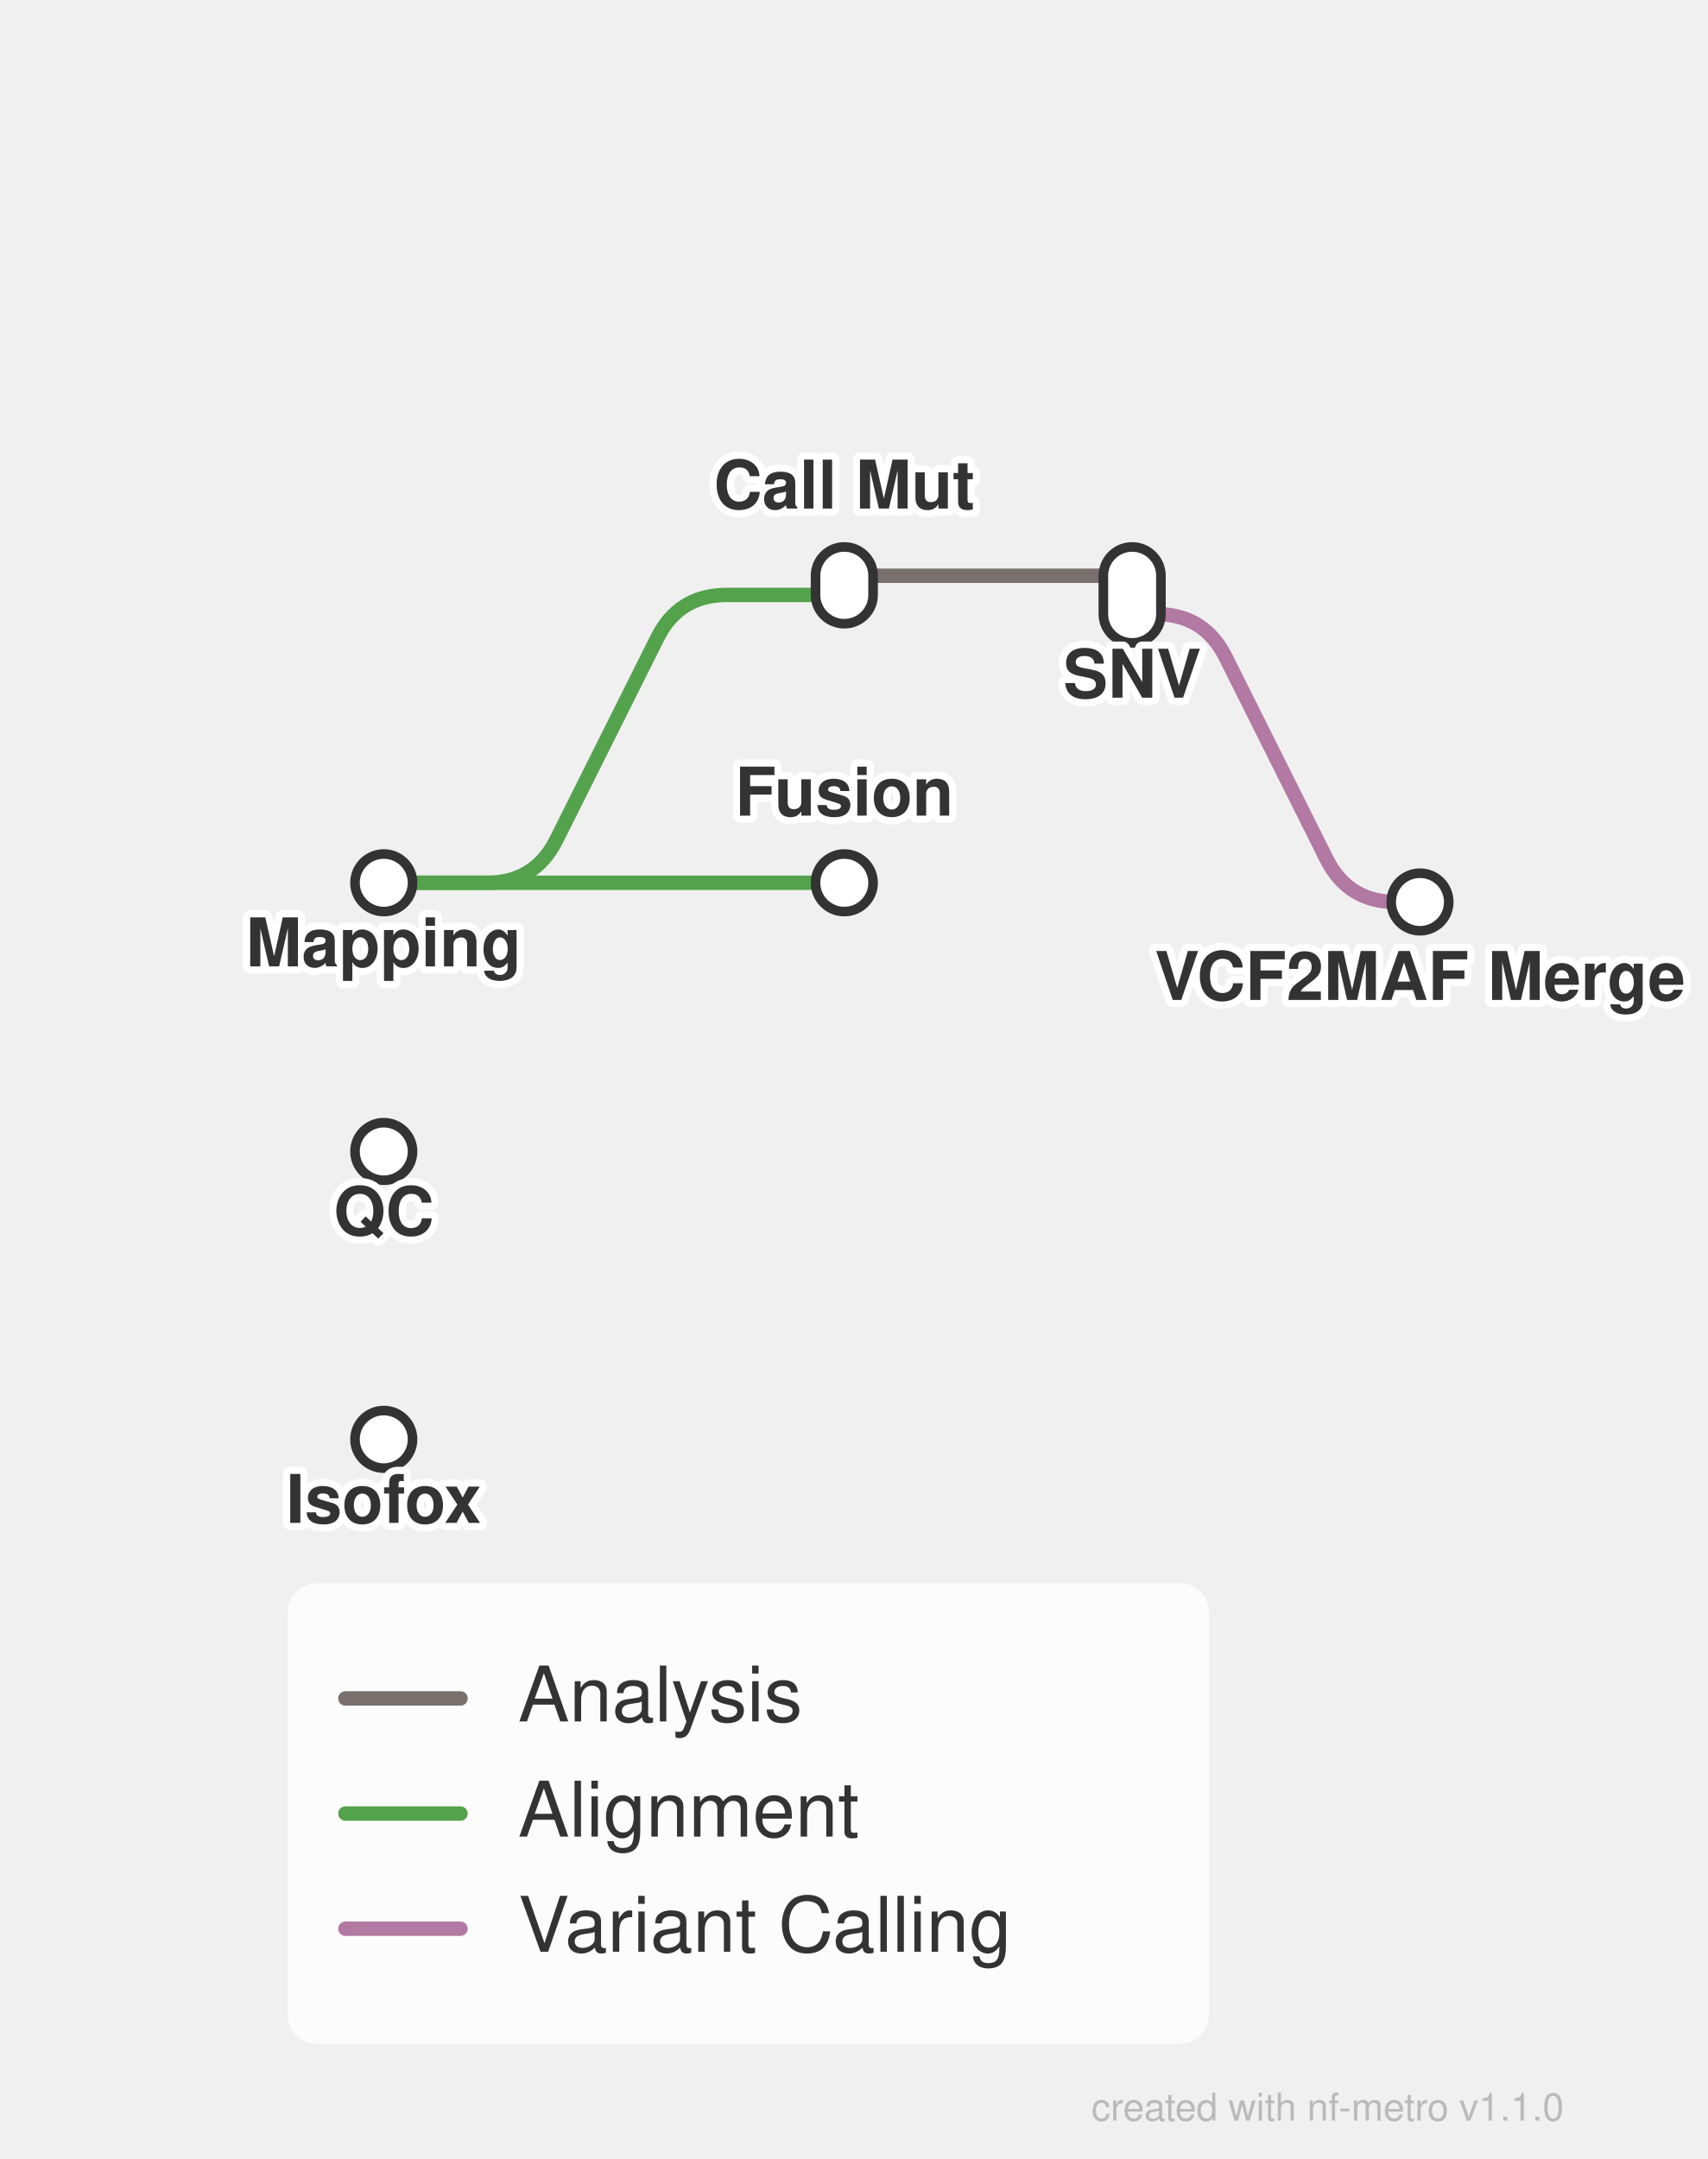
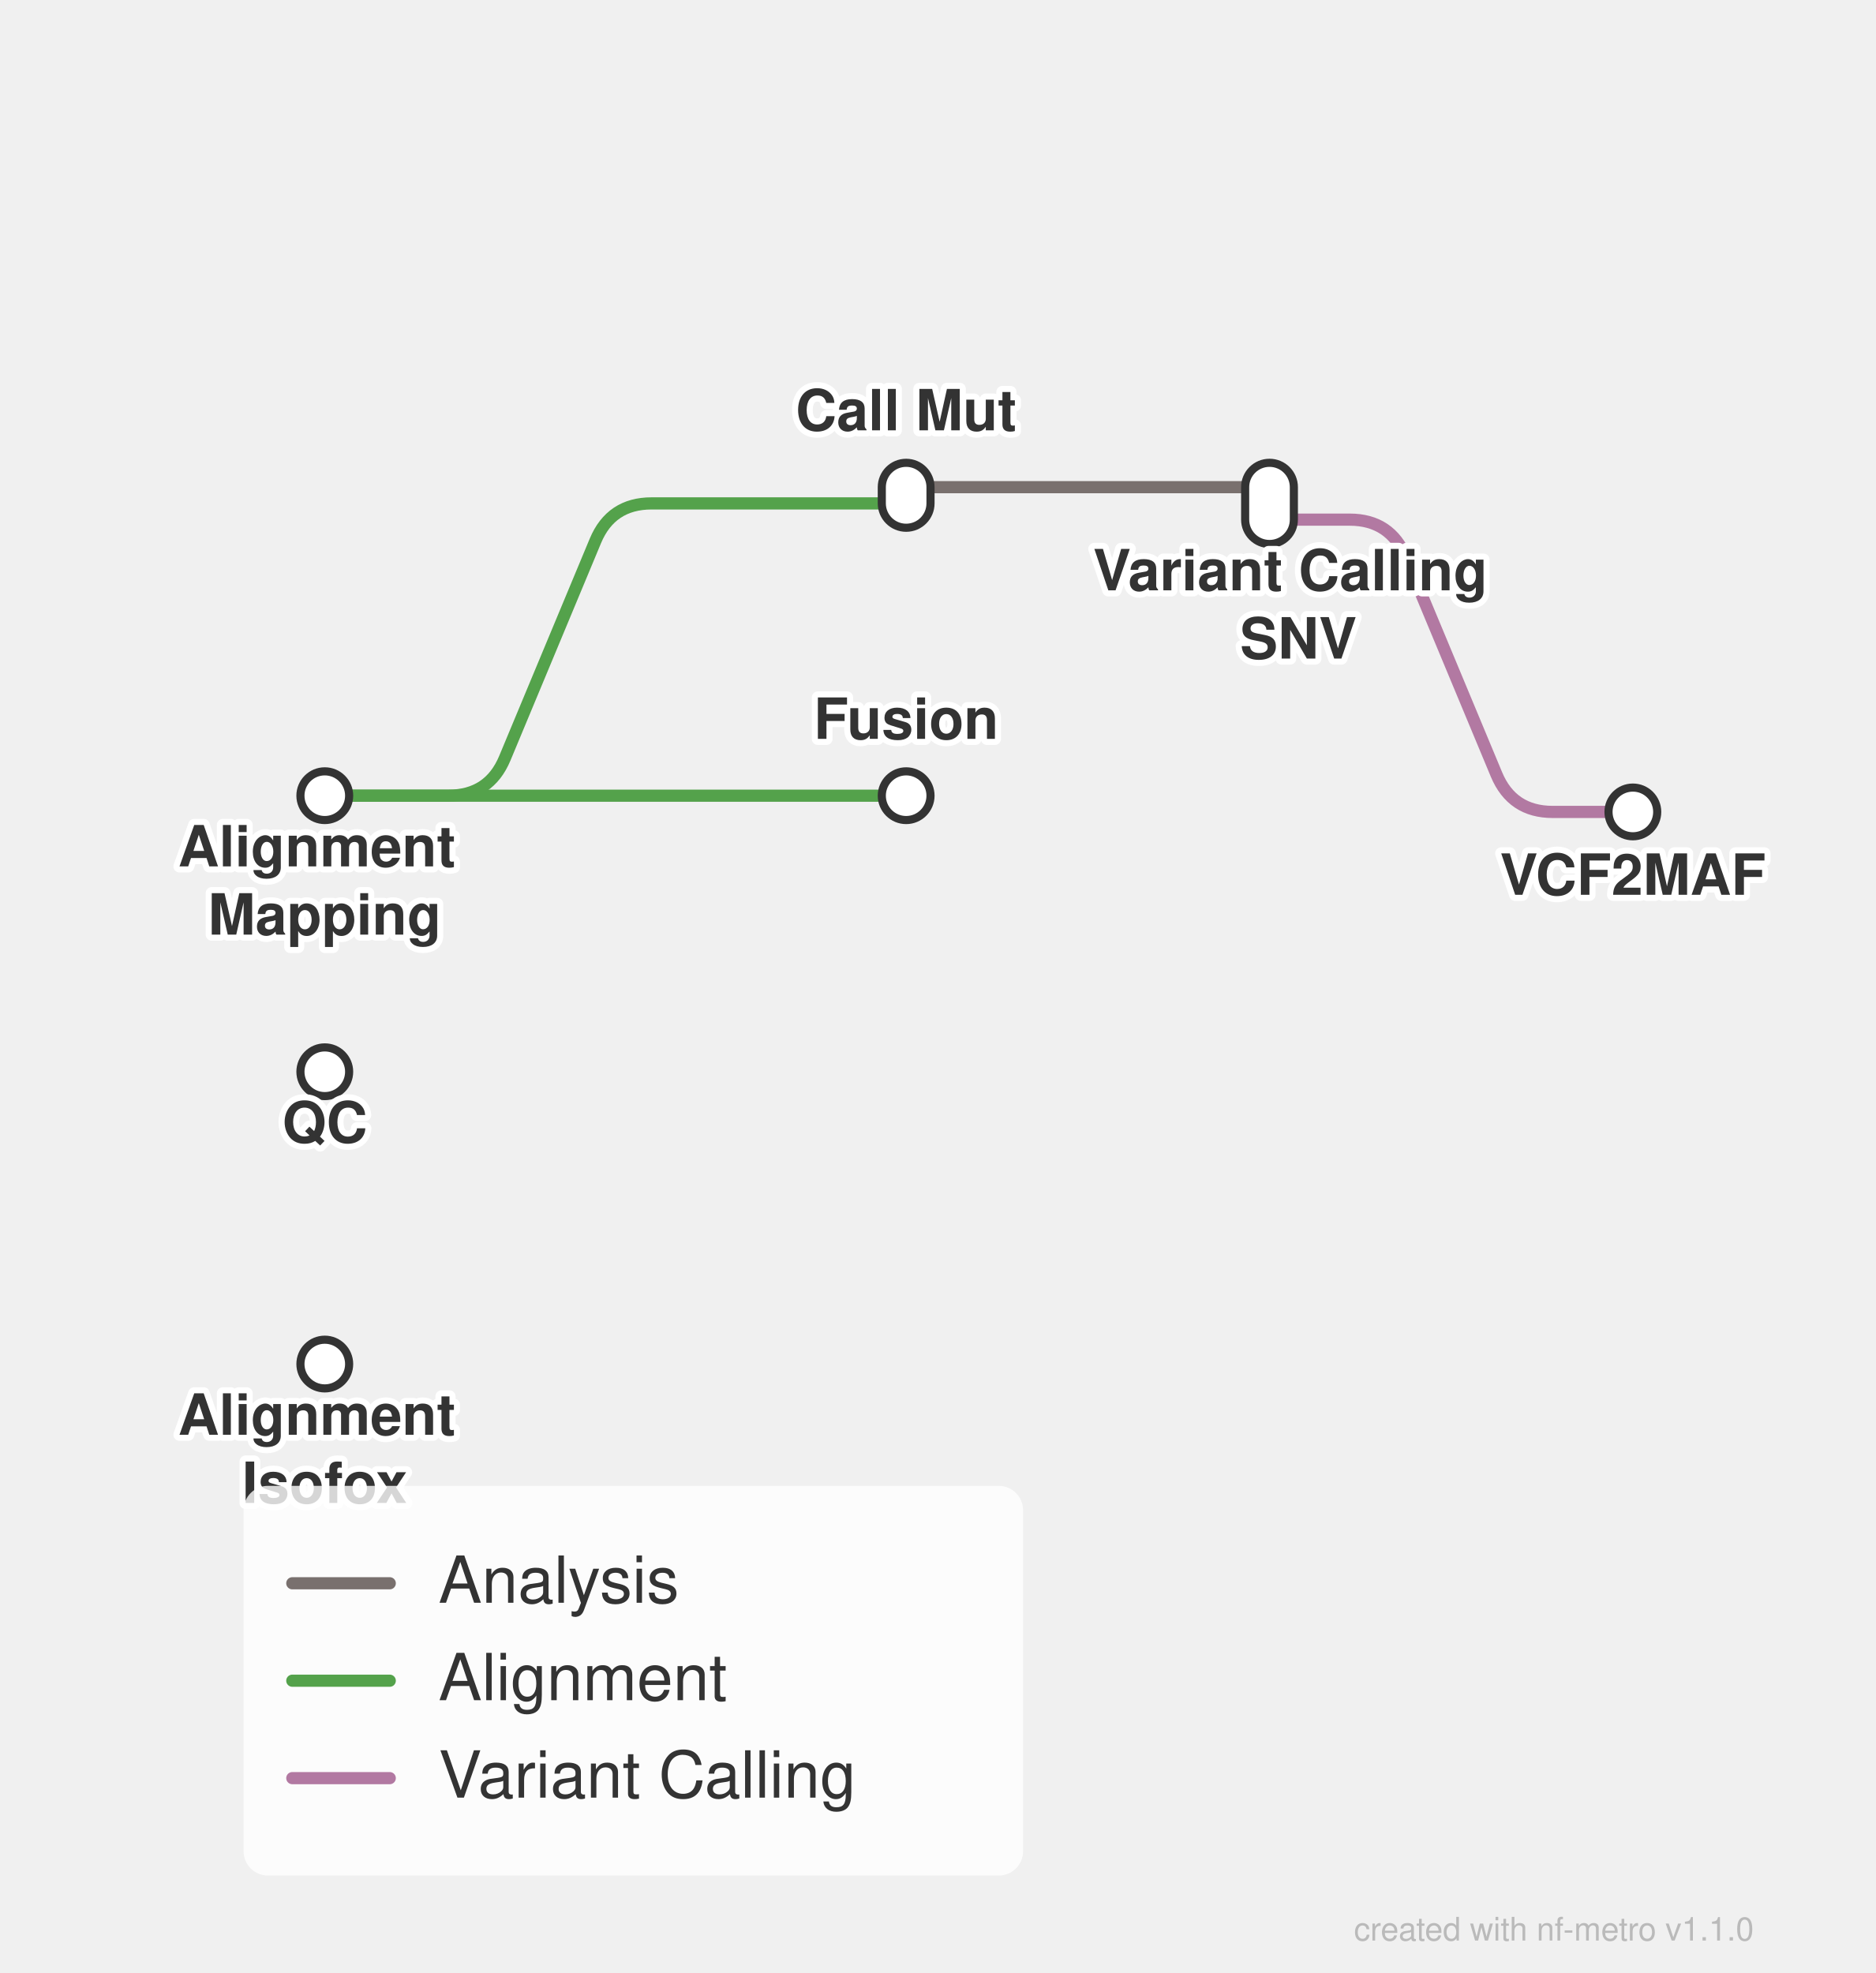
- <svg xmlns="http://www.w3.org/2000/svg" width="356" height="450" viewBox="0 0 356 450">
+ <svg xmlns="http://www.w3.org/2000/svg" width="462" height="486" viewBox="0 0 462 486">
  <defs>
</defs>
  <style>.nf-metro-title { fill: var(--nfm-map-title-color, #111111); }
.nf-metro-station-label { fill: var(--nfm-map-label-color, #333333); }
.nf-metro-section-box { fill: var(--nfm-map-section-fill, #ededed); stroke: var(--nfm-map-section-stroke, #e6e6e6); }
.nf-metro-section-label { fill: var(--nfm-map-section-label-color, #666666); }
.nf-metro-group-label { fill: var(--nfm-map-section-label-color, #666666); }
.nf-metro-group-underline { stroke: var(--nfm-map-section-label-color, #666666); }
.nf-metro-legend-bg { fill: var(--nfm-map-legend-bg, rgba(255, 255, 255, 0.8)); }
.nf-metro-legend-text { fill: var(--nfm-map-legend-text-color, #333333); }
.nf-metro-marker-stroke { stroke: var(--nfm-map-marker-stroke, #333333); }
.nf-metro-label-halo { fill: var(--nfm-map-bg, #ffffff); stroke: var(--nfm-map-bg, #ffffff); }</style>
  <style>@media (prefers-color-scheme: dark) {
    .nf-metro-section-label { fill: #d0d0d0; }
    .nf-metro-section-num-circle { fill: #777777; }
    .nf-metro-title { fill: #ffffff; }
}
</style>
-   <path d="M236.0,128.0 L241.0,128.0 Q251.0,128.0,255.472,136.944 L276.528,179.056 Q281.0,188.0,291.0,188.0 L296.0,188.0" stroke="#B279A2" stroke-width="3.0" fill="none" stroke-linecap="round" stroke-linejoin="round" class="metro-line-variant" data-line-id="variant" />
-   <path d="M80.0,184.0 L176.0,184.0" stroke="#54A24B" stroke-width="3.0" stroke-linecap="round" class="metro-line-align" data-line-id="align" />
-   <path d="M80.0,184.0 L101.5,184.0 Q111.5,184.0,115.972,175.056 L137.028,132.944 Q141.5,124.0,151.5,124.0 L176.0,124.0" stroke="#54A24B" stroke-width="3.0" fill="none" stroke-linecap="round" stroke-linejoin="round" class="metro-line-align" data-line-id="align" />
-   <path d="M176.0,120.0 L236.0,120.0" stroke="#79706E" stroke-width="3.0" stroke-linecap="round" class="metro-line-generic" data-line-id="generic" />
-   <g class="nf-metro-station-group" data-node-id="s_00_qc" data-node-cx="80.0" data-node-cy="240.0" data-node-r="6.0" data-node-groups="" data-node-w="12.0" data-node-h="12.0" data-node-rx="6.0">
-     <rect x="74.0" y="234.0" width="12.0" height="12.0" rx="6.0" ry="6.0" fill="#ffffff" stroke="#333333" stroke-width="2.0" class="nf-metro-station" data-station-id="s_00_qc" data-station-lines="" data-station-label="QC" />
+   <path d="M312.7,128.0 L332.45,128.0 Q342.45,128.0,346.296,137.231 L368.604,190.769 Q372.45,200.0,382.45,200.0 L402.2,200.0" stroke="#B279A2" stroke-width="3.0" fill="none" stroke-linecap="round" stroke-linejoin="round" class="metro-line-variant" data-line-id="variant" />
+   <path d="M80.0,196.0 L223.2,196.0" stroke="#54A24B" stroke-width="3.0" stroke-linecap="round" class="metro-line-align" data-line-id="align" />
+   <path d="M80.0,196.0 L110.5,196.0 Q120.5,196.0,124.346,186.769 L146.654,133.231 Q150.5,124.0,160.5,124.0 L223.2,124.0" stroke="#54A24B" stroke-width="3.0" fill="none" stroke-linecap="round" stroke-linejoin="round" class="metro-line-align" data-line-id="align" />
+   <path d="M223.2,120.0 L312.7,120.0" stroke="#79706E" stroke-width="3.0" stroke-linecap="round" class="metro-line-generic" data-line-id="generic" />
+   <g class="nf-metro-station-group" data-node-id="s_00_qc" data-node-cx="80.0" data-node-cy="264.0" data-node-r="6.0" data-node-groups="" data-node-w="12.0" data-node-h="12.0" data-node-rx="6.0">
+     <rect x="74.0" y="258.0" width="12.0" height="12.0" rx="6.0" ry="6.0" fill="#ffffff" stroke="#333333" stroke-width="2.0" class="nf-metro-station" data-station-id="s_00_qc" data-station-lines="" data-station-label="QC" />
  </g>
-   <g class="nf-metro-station-group" data-node-id="s_10_mapping" data-node-cx="80.0" data-node-cy="184.0" data-node-r="6.0" data-node-groups="align" data-node-w="12.0" data-node-h="12.0" data-node-rx="6.0">
-     <rect x="74.0" y="178.0" width="12.0" height="12.0" rx="6.0" ry="6.0" fill="#ffffff" stroke="#333333" stroke-width="2.0" class="nf-metro-station" data-station-id="s_10_mapping" data-station-lines="align" data-station-label="Mapping" />
+   <g class="nf-metro-station-group" data-node-id="s_10_mapping" data-node-cx="80.0" data-node-cy="196.0" data-node-r="6.0" data-node-groups="align" data-node-w="12.0" data-node-h="12.0" data-node-rx="6.0">
+     <rect x="74.0" y="190.0" width="12.0" height="12.0" rx="6.0" ry="6.0" fill="#ffffff" stroke="#333333" stroke-width="2.0" class="nf-metro-station" data-station-id="s_10_mapping" data-station-lines="align" data-station-label="Alignment Mapping" />
  </g>
-   <g class="nf-metro-station-group" data-node-id="s_20_fusion" data-node-cx="176.0" data-node-cy="184.0" data-node-r="6.0" data-node-groups="align" data-node-w="12.0" data-node-h="12.0" data-node-rx="6.0">
-     <rect x="170.0" y="178.0" width="12.0" height="12.0" rx="6.0" ry="6.0" fill="#ffffff" stroke="#333333" stroke-width="2.0" class="nf-metro-station" data-station-id="s_20_fusion" data-station-lines="align" data-station-label="Fusion" />
+   <g class="nf-metro-station-group" data-node-id="s_20_fusion" data-node-cx="223.2" data-node-cy="196.0" data-node-r="6.0" data-node-groups="align" data-node-w="12.0" data-node-h="12.0" data-node-rx="6.0">
+     <rect x="217.2" y="190.0" width="12.0" height="12.0" rx="6.0" ry="6.0" fill="#ffffff" stroke="#333333" stroke-width="2.0" class="nf-metro-station" data-station-id="s_20_fusion" data-station-lines="align" data-station-label="Fusion" />
  </g>
-   <g class="nf-metro-station-group" data-node-id="s_30_isofox" data-node-cx="80.0" data-node-cy="300.0" data-node-r="6.0" data-node-groups="" data-node-w="12.0" data-node-h="12.0" data-node-rx="6.0">
-     <rect x="74.0" y="294.0" width="12.0" height="12.0" rx="6.0" ry="6.0" fill="#ffffff" stroke="#333333" stroke-width="2.0" class="nf-metro-station" data-station-id="s_30_isofox" data-station-lines="" data-station-label="Isofox" />
+   <g class="nf-metro-station-group" data-node-id="s_30_isofox" data-node-cx="80.0" data-node-cy="336.0" data-node-r="6.0" data-node-groups="" data-node-w="12.0" data-node-h="12.0" data-node-rx="6.0">
+     <rect x="74.0" y="330.0" width="12.0" height="12.0" rx="6.0" ry="6.0" fill="#ffffff" stroke="#333333" stroke-width="2.0" class="nf-metro-station" data-station-id="s_30_isofox" data-station-lines="" data-station-label="Alignment Isofox" />
  </g>
-   <g class="nf-metro-station-group" data-node-id="s_40_call_mut" data-node-cx="176.0" data-node-cy="122.0" data-node-r="6.0" data-node-groups="align,generic" data-node-w="12.0" data-node-h="16.0" data-node-rx="6.0">
-     <rect x="170.0" y="114.0" width="12.0" height="16.0" rx="6.0" ry="6.0" fill="#ffffff" stroke="#333333" stroke-width="2.0" class="nf-metro-station" data-station-id="s_40_call_mut" data-station-lines="align,generic" data-station-label="Call Mut" />
+   <g class="nf-metro-station-group" data-node-id="s_40_call_mut" data-node-cx="223.2" data-node-cy="122.0" data-node-r="6.0" data-node-groups="align,generic" data-node-w="12.0" data-node-h="16.0" data-node-rx="6.0">
+     <rect x="217.2" y="114.0" width="12.0" height="16.0" rx="6.0" ry="6.0" fill="#ffffff" stroke="#333333" stroke-width="2.0" class="nf-metro-station" data-station-id="s_40_call_mut" data-station-lines="align,generic" data-station-label="Call Mut" />
  </g>
-   <g class="nf-metro-station-group" data-node-id="s_50_snv" data-node-cx="236.0" data-node-cy="124.0" data-node-r="6.0" data-node-groups="generic,variant" data-node-w="12.0" data-node-h="20.0" data-node-rx="6.0">
-     <rect x="230.0" y="114.0" width="12.0" height="20.0" rx="6.0" ry="6.0" fill="#ffffff" stroke="#333333" stroke-width="2.0" class="nf-metro-station" data-station-id="s_50_snv" data-station-lines="generic,variant" data-station-label="SNV" />
+   <g class="nf-metro-station-group" data-node-id="s_50_snv" data-node-cx="312.7" data-node-cy="124.0" data-node-r="6.0" data-node-groups="generic,variant" data-node-w="12.0" data-node-h="20.0" data-node-rx="6.0">
+     <rect x="306.7" y="114.0" width="12.0" height="20.0" rx="6.0" ry="6.0" fill="#ffffff" stroke="#333333" stroke-width="2.0" class="nf-metro-station" data-station-id="s_50_snv" data-station-lines="generic,variant" data-station-label="Variant Calling SNV" />
  </g>
-   <g class="nf-metro-station-group" data-node-id="s_60_vcf2maf_merge" data-node-cx="296.0" data-node-cy="188.0" data-node-r="6.0" data-node-groups="variant" data-node-w="12.0" data-node-h="12.0" data-node-rx="6.0">
-     <rect x="290.0" y="182.0" width="12.0" height="12.0" rx="6.0" ry="6.0" fill="#ffffff" stroke="#333333" stroke-width="2.0" class="nf-metro-station" data-station-id="s_60_vcf2maf_merge" data-station-lines="variant" data-station-label="VCF2MAF Merge" />
+   <g class="nf-metro-station-group" data-node-id="s_60_vcf2maf_merge" data-node-cx="402.2" data-node-cy="200.0" data-node-r="6.0" data-node-groups="variant" data-node-w="12.0" data-node-h="12.0" data-node-rx="6.0">
+     <rect x="396.2" y="194.0" width="12.0" height="12.0" rx="6.0" ry="6.0" fill="#ffffff" stroke="#333333" stroke-width="2.0" class="nf-metro-station" data-station-id="s_60_vcf2maf_merge" data-station-lines="variant" data-station-label="VCF2MAF" />
  </g>
-   <text x="80.0" y="195.0" font-size="14.0" fill="#ffffff" stroke="#ffffff" stroke-width="3.0" stroke-linejoin="round" font-family="'Helvetica Neue', Helvetica, Arial, sans-serif" font-weight="bold" aria-hidden="true" class="nf-metro-label-halo" text-anchor="middle" dominant-baseline="hanging">Mapping</text>
-   <text x="80.0" y="195.0" font-size="14.0" fill="#333333" font-family="'Helvetica Neue', Helvetica, Arial, sans-serif" font-weight="bold" text-anchor="middle" dominant-baseline="hanging" data-station-id="s_10_mapping" class="nf-metro-station-label">Mapping</text>
-   <text x="80.0" y="251.0" font-size="14.0" fill="#ffffff" stroke="#ffffff" stroke-width="3.0" stroke-linejoin="round" font-family="'Helvetica Neue', Helvetica, Arial, sans-serif" font-weight="bold" aria-hidden="true" class="nf-metro-label-halo" text-anchor="middle" dominant-baseline="hanging">QC</text>
-   <text x="80.0" y="251.0" font-size="14.0" fill="#333333" font-family="'Helvetica Neue', Helvetica, Arial, sans-serif" font-weight="bold" text-anchor="middle" dominant-baseline="hanging" data-station-id="s_00_qc" class="nf-metro-station-label">QC</text>
-   <text x="80.0" y="311.0" font-size="14.0" fill="#ffffff" stroke="#ffffff" stroke-width="3.0" stroke-linejoin="round" font-family="'Helvetica Neue', Helvetica, Arial, sans-serif" font-weight="bold" aria-hidden="true" class="nf-metro-label-halo" text-anchor="middle" dominant-baseline="hanging">Isofox</text>
-   <text x="80.0" y="311.0" font-size="14.0" fill="#333333" font-family="'Helvetica Neue', Helvetica, Arial, sans-serif" font-weight="bold" text-anchor="middle" dominant-baseline="hanging" data-station-id="s_30_isofox" class="nf-metro-station-label">Isofox</text>
-   <text x="176.0" y="106.0" font-size="14.0" fill="#ffffff" stroke="#ffffff" stroke-width="3.0" stroke-linejoin="round" font-family="'Helvetica Neue', Helvetica, Arial, sans-serif" font-weight="bold" aria-hidden="true" class="nf-metro-label-halo" text-anchor="middle" dominant-baseline="auto">Call Mut</text>
-   <text x="176.0" y="106.0" font-size="14.0" fill="#333333" font-family="'Helvetica Neue', Helvetica, Arial, sans-serif" font-weight="bold" text-anchor="middle" dominant-baseline="auto" data-station-id="s_40_call_mut" class="nf-metro-station-label">Call Mut</text>
-   <text x="176.0" y="170.0" font-size="14.0" fill="#ffffff" stroke="#ffffff" stroke-width="3.0" stroke-linejoin="round" font-family="'Helvetica Neue', Helvetica, Arial, sans-serif" font-weight="bold" aria-hidden="true" class="nf-metro-label-halo" text-anchor="middle" dominant-baseline="auto">Fusion</text>
-   <text x="176.0" y="170.0" font-size="14.0" fill="#333333" font-family="'Helvetica Neue', Helvetica, Arial, sans-serif" font-weight="bold" text-anchor="middle" dominant-baseline="auto" data-station-id="s_20_fusion" class="nf-metro-station-label">Fusion</text>
-   <text x="236.0" y="139.0" font-size="14.0" fill="#ffffff" stroke="#ffffff" stroke-width="3.0" stroke-linejoin="round" font-family="'Helvetica Neue', Helvetica, Arial, sans-serif" font-weight="bold" aria-hidden="true" class="nf-metro-label-halo" text-anchor="middle" dominant-baseline="hanging">SNV</text>
-   <text x="236.0" y="139.0" font-size="14.0" fill="#333333" font-family="'Helvetica Neue', Helvetica, Arial, sans-serif" font-weight="bold" text-anchor="middle" dominant-baseline="hanging" data-station-id="s_50_snv" class="nf-metro-station-label">SNV</text>
-   <text x="296.0" y="202.0" font-size="14.0" fill="#ffffff" stroke="#ffffff" stroke-width="3.0" stroke-linejoin="round" font-family="'Helvetica Neue', Helvetica, Arial, sans-serif" font-weight="bold" aria-hidden="true" class="nf-metro-label-halo" text-anchor="middle" dominant-baseline="hanging">VCF2MAF Merge</text>
-   <text x="296.0" y="202.0" font-size="14.0" fill="#333333" font-family="'Helvetica Neue', Helvetica, Arial, sans-serif" font-weight="bold" text-anchor="middle" dominant-baseline="hanging" data-station-id="s_60_vcf2maf_merge" class="nf-metro-station-label">VCF2MAF Merge</text>
-   <rect x="60.0" y="330.0" width="192.0" height="96.0" rx="6" ry="6" fill="rgba(255, 255, 255, 0.8)" class="nf-metro-legend-bg" />
-   <path d="M72.0,354.0 L96.0,354.0" stroke="#79706E" stroke-width="3.0" stroke-linecap="round" />
-   <text x="108.0" y="354.0" font-size="16.0" fill="#333333" font-family="'Helvetica Neue', Helvetica, Arial, sans-serif" dy="0.3em" class="nf-metro-legend-text">Analysis</text>
-   <path d="M72.0,378.0 L96.0,378.0" stroke="#54A24B" stroke-width="3.0" stroke-linecap="round" />
-   <text x="108.0" y="378.0" font-size="16.0" fill="#333333" font-family="'Helvetica Neue', Helvetica, Arial, sans-serif" dy="0.3em" class="nf-metro-legend-text">Alignment</text>
-   <path d="M72.0,402.0 L96.0,402.0" stroke="#B279A2" stroke-width="3.0" stroke-linecap="round" />
-   <text x="108.0" y="402.0" font-size="16.0" fill="#333333" font-family="'Helvetica Neue', Helvetica, Arial, sans-serif" dy="0.3em" class="nf-metro-legend-text">Variant Calling</text>
-   <text x="326.0" y="442.0" font-size="8" fill="rgba(150, 150, 150, 0.6)" font-family="'Helvetica Neue', Helvetica, Arial, sans-serif" text-anchor="end">created with nf-metro v1.1.0</text>
+   <text x="80.0" y="207.0" font-size="14.0" fill="#ffffff" stroke="#ffffff" stroke-width="3.0" stroke-linejoin="round" font-family="'Helvetica Neue', Helvetica, Arial, sans-serif" font-weight="bold" aria-hidden="true" class="nf-metro-label-halo" text-anchor="middle" dominant-baseline="hanging">
+     <tspan x="80.0" dy="0em">Alignment</tspan>
+     <tspan x="80.0" dy="1.2em">Mapping</tspan>
+   </text>
+   <text x="80.0" y="207.0" font-size="14.0" fill="#333333" font-family="'Helvetica Neue', Helvetica, Arial, sans-serif" font-weight="bold" text-anchor="middle" dominant-baseline="hanging" data-station-id="s_10_mapping" class="nf-metro-station-label">
+     <tspan x="80.0" dy="0em">Alignment</tspan>
+     <tspan x="80.0" dy="1.2em">Mapping</tspan>
+   </text>
+   <text x="80.0" y="275.0" font-size="14.0" fill="#ffffff" stroke="#ffffff" stroke-width="3.0" stroke-linejoin="round" font-family="'Helvetica Neue', Helvetica, Arial, sans-serif" font-weight="bold" aria-hidden="true" class="nf-metro-label-halo" text-anchor="middle" dominant-baseline="hanging">QC</text>
+   <text x="80.0" y="275.0" font-size="14.0" fill="#333333" font-family="'Helvetica Neue', Helvetica, Arial, sans-serif" font-weight="bold" text-anchor="middle" dominant-baseline="hanging" data-station-id="s_00_qc" class="nf-metro-station-label">QC</text>
+   <text x="80.0" y="347.0" font-size="14.0" fill="#ffffff" stroke="#ffffff" stroke-width="3.0" stroke-linejoin="round" font-family="'Helvetica Neue', Helvetica, Arial, sans-serif" font-weight="bold" aria-hidden="true" class="nf-metro-label-halo" text-anchor="middle" dominant-baseline="hanging">
+     <tspan x="80.0" dy="0em">Alignment</tspan>
+     <tspan x="80.0" dy="1.2em">Isofox</tspan>
+   </text>
+   <text x="80.0" y="347.0" font-size="14.0" fill="#333333" font-family="'Helvetica Neue', Helvetica, Arial, sans-serif" font-weight="bold" text-anchor="middle" dominant-baseline="hanging" data-station-id="s_30_isofox" class="nf-metro-station-label">
+     <tspan x="80.0" dy="0em">Alignment</tspan>
+     <tspan x="80.0" dy="1.2em">Isofox</tspan>
+   </text>
+   <text x="223.2" y="106.0" font-size="14.0" fill="#ffffff" stroke="#ffffff" stroke-width="3.0" stroke-linejoin="round" font-family="'Helvetica Neue', Helvetica, Arial, sans-serif" font-weight="bold" aria-hidden="true" class="nf-metro-label-halo" text-anchor="middle" dominant-baseline="auto">Call Mut</text>
+   <text x="223.2" y="106.0" font-size="14.0" fill="#333333" font-family="'Helvetica Neue', Helvetica, Arial, sans-serif" font-weight="bold" text-anchor="middle" dominant-baseline="auto" data-station-id="s_40_call_mut" class="nf-metro-station-label">Call Mut</text>
+   <text x="223.2" y="182.0" font-size="14.0" fill="#ffffff" stroke="#ffffff" stroke-width="3.0" stroke-linejoin="round" font-family="'Helvetica Neue', Helvetica, Arial, sans-serif" font-weight="bold" aria-hidden="true" class="nf-metro-label-halo" text-anchor="middle" dominant-baseline="auto">Fusion</text>
+   <text x="223.2" y="182.0" font-size="14.0" fill="#333333" font-family="'Helvetica Neue', Helvetica, Arial, sans-serif" font-weight="bold" text-anchor="middle" dominant-baseline="auto" data-station-id="s_20_fusion" class="nf-metro-station-label">Fusion</text>
+   <text x="319.8" y="139.0" font-size="14.0" fill="#ffffff" stroke="#ffffff" stroke-width="3.0" stroke-linejoin="round" font-family="'Helvetica Neue', Helvetica, Arial, sans-serif" font-weight="bold" aria-hidden="true" class="nf-metro-label-halo" text-anchor="middle" dominant-baseline="hanging">
+     <tspan x="319.8" dy="0em">Variant Calling</tspan>
+     <tspan x="319.8" dy="1.2em">SNV</tspan>
+   </text>
+   <text x="319.8" y="139.0" font-size="14.0" fill="#333333" font-family="'Helvetica Neue', Helvetica, Arial, sans-serif" font-weight="bold" text-anchor="middle" dominant-baseline="hanging" data-station-id="s_50_snv" class="nf-metro-station-label">
+     <tspan x="319.8" dy="0em">Variant Calling</tspan>
+     <tspan x="319.8" dy="1.2em">SNV</tspan>
+   </text>
+   <text x="402.2" y="214.0" font-size="14.0" fill="#ffffff" stroke="#ffffff" stroke-width="3.0" stroke-linejoin="round" font-family="'Helvetica Neue', Helvetica, Arial, sans-serif" font-weight="bold" aria-hidden="true" class="nf-metro-label-halo" text-anchor="middle" dominant-baseline="hanging">VCF2MAF</text>
+   <text x="402.2" y="214.0" font-size="14.0" fill="#333333" font-family="'Helvetica Neue', Helvetica, Arial, sans-serif" font-weight="bold" text-anchor="middle" dominant-baseline="hanging" data-station-id="s_60_vcf2maf_merge" class="nf-metro-station-label">VCF2MAF</text>
+   <rect x="60.0" y="366.0" width="192.0" height="96.0" rx="6" ry="6" fill="rgba(255, 255, 255, 0.8)" class="nf-metro-legend-bg" />
+   <path d="M72.0,390.0 L96.0,390.0" stroke="#79706E" stroke-width="3.0" stroke-linecap="round" />
+   <text x="108.0" y="390.0" font-size="16.0" fill="#333333" font-family="'Helvetica Neue', Helvetica, Arial, sans-serif" dy="0.3em" class="nf-metro-legend-text">Analysis</text>
+   <path d="M72.0,414.0 L96.0,414.0" stroke="#54A24B" stroke-width="3.0" stroke-linecap="round" />
+   <text x="108.0" y="414.0" font-size="16.0" fill="#333333" font-family="'Helvetica Neue', Helvetica, Arial, sans-serif" dy="0.3em" class="nf-metro-legend-text">Alignment</text>
+   <path d="M72.0,438.0 L96.0,438.0" stroke="#B279A2" stroke-width="3.0" stroke-linecap="round" />
+   <text x="108.0" y="438.0" font-size="16.0" fill="#333333" font-family="'Helvetica Neue', Helvetica, Arial, sans-serif" dy="0.3em" class="nf-metro-legend-text">Variant Calling</text>
+   <text x="432.0" y="478.0" font-size="8" fill="rgba(150, 150, 150, 0.6)" font-family="'Helvetica Neue', Helvetica, Arial, sans-serif" text-anchor="end">created with nf-metro v1.1.0</text>
</svg>
